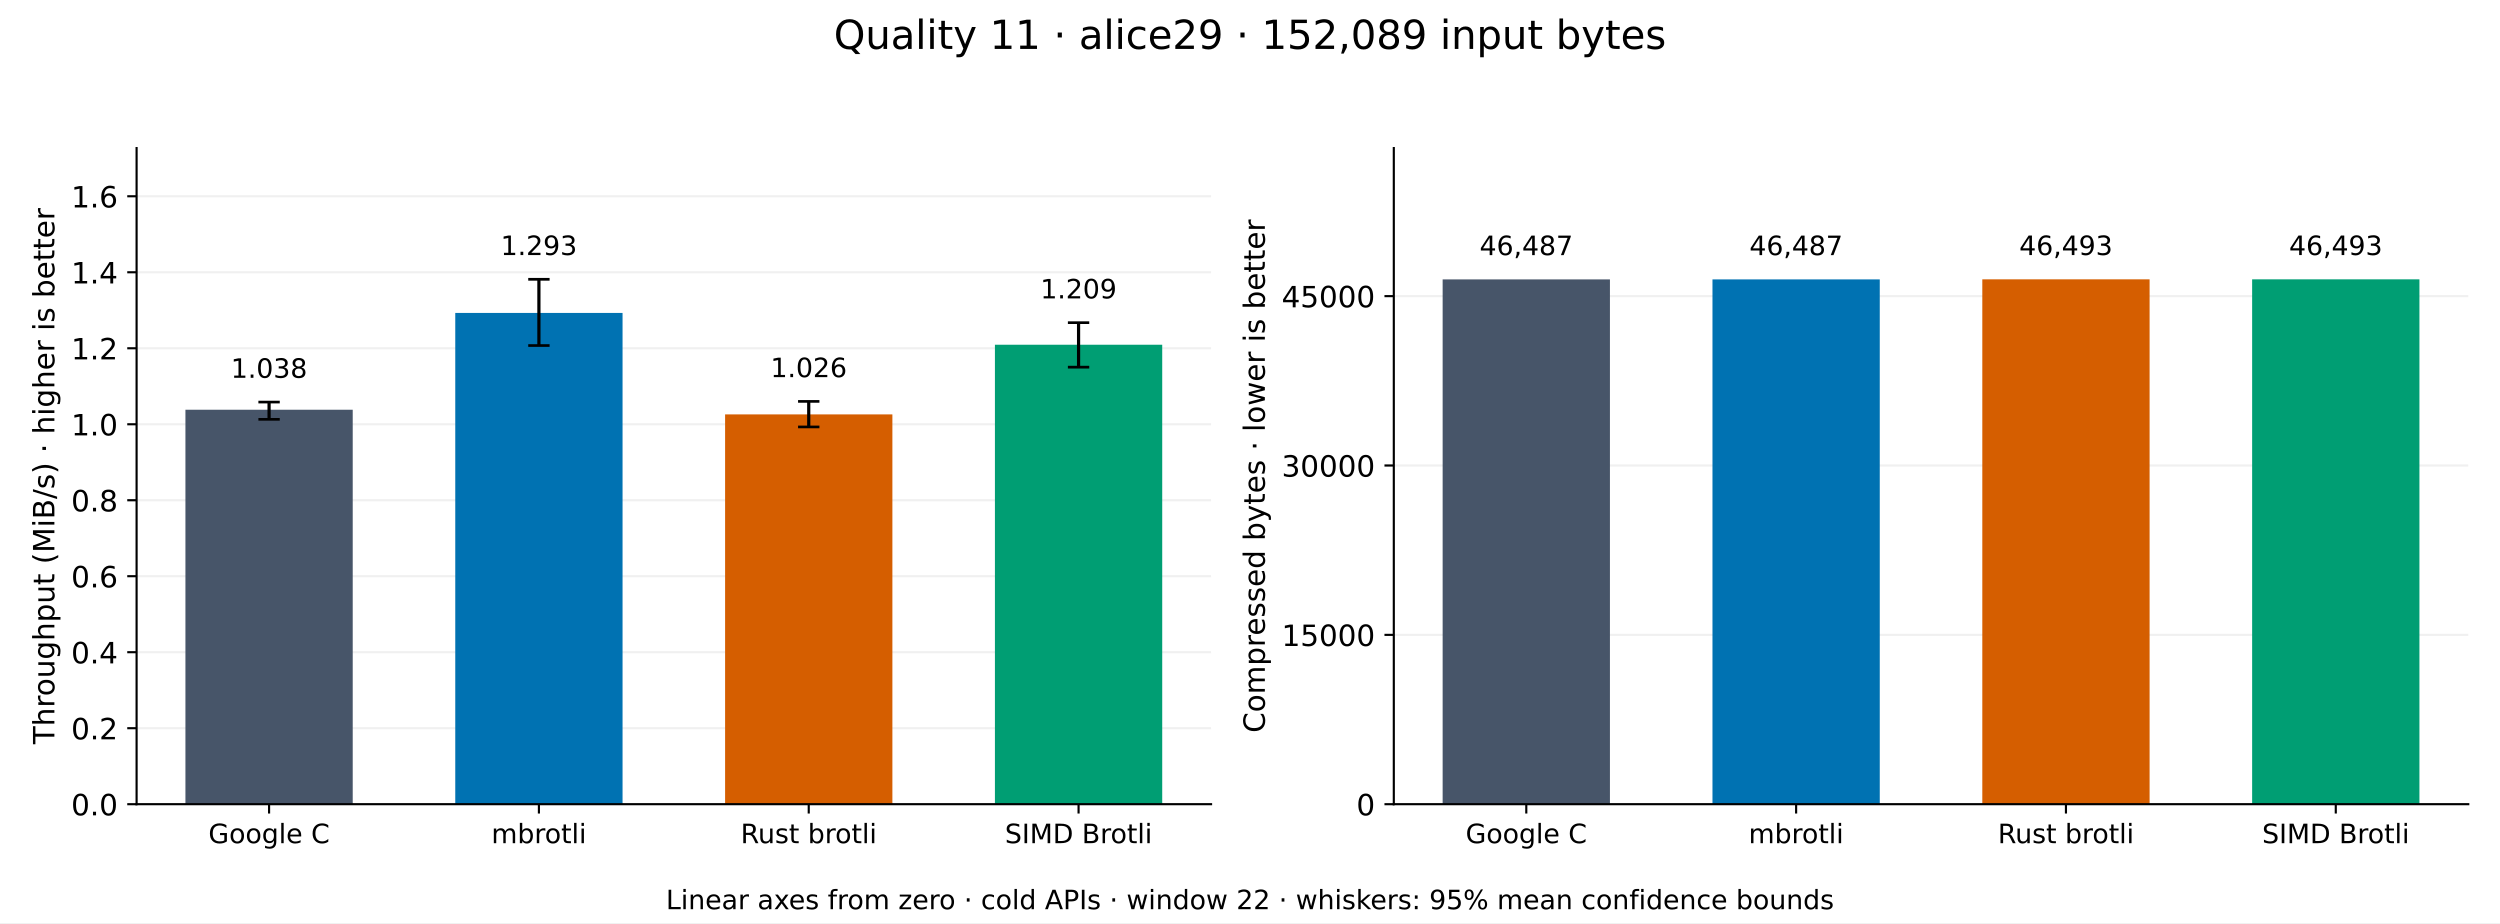
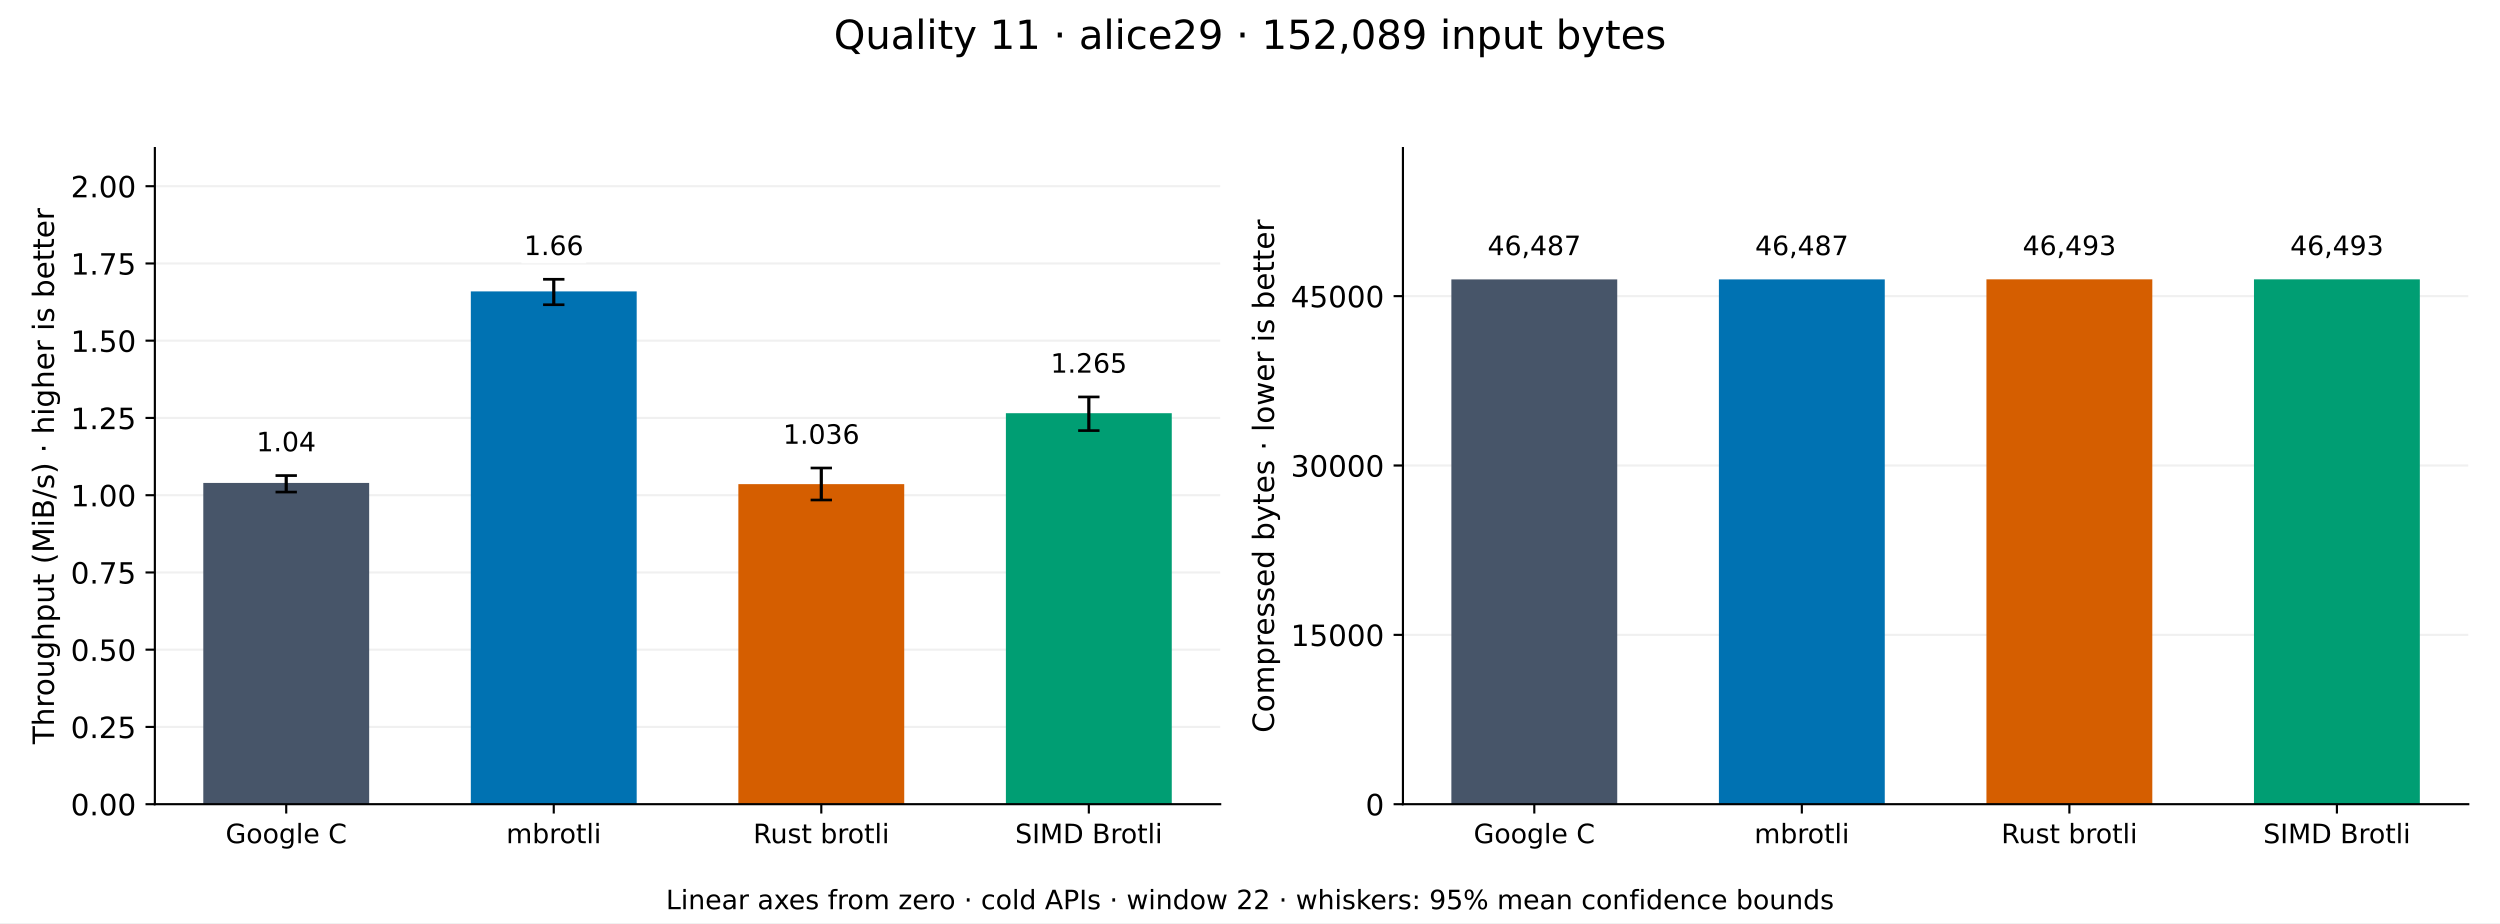
<svg xmlns="http://www.w3.org/2000/svg" xmlns:xlink="http://www.w3.org/1999/xlink" width="936pt" height="345.6pt" viewBox="0 0 936 345.6" version="1.1">
  <defs>
    <style type="text/css">*{stroke-linejoin: round; stroke-linecap: butt}</style>
  </defs>
  <g id="figure_1">
    <g id="patch_1">
      <path d="M 0 345.6 L 936 345.6 L 936 0 L 0 0 z " style="fill: #ffffff" />
    </g>
    <g id="axes_1">
      <g id="patch_2">
-         <path d="M 51.14 301.088 L 453.42 301.088 L 453.42 55.44 L 51.14 55.44 z " style="fill: #ffffff" />
+         <path d="M 57.98 301.088 L 456.84 301.088 L 456.84 55.44 L 57.98 55.44 z " style="fill: #ffffff" />
      </g>
      <g id="matplotlib.axis_1">
        <g id="xtick_1">
          <g id="line2d_1">
            <defs>
              <path id="m3d63aaa0ea" d="M 0 0 L 0 3.5 " style="stroke: #000000; stroke-width: 0.8" />
            </defs>
            <g>
-               <use xlink:href="#m3d63aaa0ea" x="100.743" y="301.088" style="stroke: #000000; stroke-width: 0.8" />
+               <use xlink:href="#m3d63aaa0ea" x="107.161" y="301.088" style="stroke: #000000; stroke-width: 0.8" />
            </g>
          </g>
          <g id="text_1">
-             <text style="font-size: 10px; font-family: 'DejaVu Sans', 'Bitstream Vera Sans', 'Computer Modern Sans Serif', 'Lucida Grande', 'Verdana', 'Geneva', 'Lucid', 'Arial', 'Helvetica', 'Avant Garde', sans-serif; text-anchor: middle" x="100.743" y="315.686" transform="rotate(-0 100.7431 315.6864)">Google C</text>
+             <text style="font-size: 10px; font-family: 'DejaVu Sans', 'Bitstream Vera Sans', 'Computer Modern Sans Serif', 'Lucida Grande', 'Verdana', 'Geneva', 'Lucid', 'Arial', 'Helvetica', 'Avant Garde', sans-serif; text-anchor: middle" x="107.161" y="315.686" transform="rotate(-0 107.1614 315.6864)">Google C</text>
          </g>
        </g>
        <g id="xtick_2">
          <g id="line2d_2">
            <g>
-               <use xlink:href="#m3d63aaa0ea" x="201.768" y="301.088" style="stroke: #000000; stroke-width: 0.8" />
+               <use xlink:href="#m3d63aaa0ea" x="207.327" y="301.088" style="stroke: #000000; stroke-width: 0.8" />
            </g>
          </g>
          <g id="text_2">
-             <text style="font-size: 10px; font-family: 'DejaVu Sans', 'Bitstream Vera Sans', 'Computer Modern Sans Serif', 'Lucida Grande', 'Verdana', 'Geneva', 'Lucid', 'Arial', 'Helvetica', 'Avant Garde', sans-serif; text-anchor: middle" x="201.768" y="315.686" transform="rotate(-0 201.7677 315.6864)">mbrotli</text>
+             <text style="font-size: 10px; font-family: 'DejaVu Sans', 'Bitstream Vera Sans', 'Computer Modern Sans Serif', 'Lucida Grande', 'Verdana', 'Geneva', 'Lucid', 'Arial', 'Helvetica', 'Avant Garde', sans-serif; text-anchor: middle" x="207.327" y="315.686" transform="rotate(-0 207.3271 315.6864)">mbrotli</text>
          </g>
        </g>
        <g id="xtick_3">
          <g id="line2d_3">
            <g>
-               <use xlink:href="#m3d63aaa0ea" x="302.792" y="301.088" style="stroke: #000000; stroke-width: 0.8" />
+               <use xlink:href="#m3d63aaa0ea" x="307.493" y="301.088" style="stroke: #000000; stroke-width: 0.8" />
            </g>
          </g>
          <g id="text_3">
-             <text style="font-size: 10px; font-family: 'DejaVu Sans', 'Bitstream Vera Sans', 'Computer Modern Sans Serif', 'Lucida Grande', 'Verdana', 'Geneva', 'Lucid', 'Arial', 'Helvetica', 'Avant Garde', sans-serif; text-anchor: middle" x="302.792" y="315.686" transform="rotate(-0 302.7923 315.6864)">Rust brotli</text>
+             <text style="font-size: 10px; font-family: 'DejaVu Sans', 'Bitstream Vera Sans', 'Computer Modern Sans Serif', 'Lucida Grande', 'Verdana', 'Geneva', 'Lucid', 'Arial', 'Helvetica', 'Avant Garde', sans-serif; text-anchor: middle" x="307.493" y="315.686" transform="rotate(-0 307.4929 315.6864)">Rust brotli</text>
          </g>
        </g>
        <g id="xtick_4">
          <g id="line2d_4">
            <g>
-               <use xlink:href="#m3d63aaa0ea" x="403.817" y="301.088" style="stroke: #000000; stroke-width: 0.8" />
+               <use xlink:href="#m3d63aaa0ea" x="407.659" y="301.088" style="stroke: #000000; stroke-width: 0.8" />
            </g>
          </g>
          <g id="text_4">
-             <text style="font-size: 10px; font-family: 'DejaVu Sans', 'Bitstream Vera Sans', 'Computer Modern Sans Serif', 'Lucida Grande', 'Verdana', 'Geneva', 'Lucid', 'Arial', 'Helvetica', 'Avant Garde', sans-serif; text-anchor: middle" x="403.817" y="315.686" transform="rotate(-0 403.8169 315.6864)">SIMD Brotli</text>
+             <text style="font-size: 10px; font-family: 'DejaVu Sans', 'Bitstream Vera Sans', 'Computer Modern Sans Serif', 'Lucida Grande', 'Verdana', 'Geneva', 'Lucid', 'Arial', 'Helvetica', 'Avant Garde', sans-serif; text-anchor: middle" x="407.659" y="315.686" transform="rotate(-0 407.6586 315.6864)">SIMD Brotli</text>
          </g>
        </g>
      </g>
      <g id="matplotlib.axis_2">
        <g id="ytick_1">
          <g id="line2d_5">
-             <path d="M 51.14 301.088 L 453.42 301.088 " clip-path="url(#p84ce2953eb)" style="fill: none; stroke: #b0b0b0; stroke-opacity: 0.18; stroke-width: 0.8; stroke-linecap: square" />
+             <path d="M 57.98 301.088 L 456.84 301.088 " clip-path="url(#p3a01ae5ec7)" style="fill: none; stroke: #b0b0b0; stroke-opacity: 0.18; stroke-width: 0.8; stroke-linecap: square" />
          </g>
          <g id="line2d_6">
            <defs>
              <path id="mb6c034703b" d="M 0 0 L -3.5 0 " style="stroke: #000000; stroke-width: 0.8" />
            </defs>
            <g>
-               <use xlink:href="#mb6c034703b" x="51.14" y="301.088" style="stroke: #000000; stroke-width: 0.8" />
+               <use xlink:href="#mb6c034703b" x="57.98" y="301.088" style="stroke: #000000; stroke-width: 0.8" />
            </g>
          </g>
          <g id="text_5">
-             <text style="font-size: 11px; font-family: 'DejaVu Sans', 'Bitstream Vera Sans', 'Computer Modern Sans Serif', 'Lucida Grande', 'Verdana', 'Geneva', 'Lucid', 'Arial', 'Helvetica', 'Avant Garde', sans-serif; text-anchor: end" x="44.14" y="305.267" transform="rotate(-0 44.14 305.2671)">0.0</text>
+             <text style="font-size: 11px; font-family: 'DejaVu Sans', 'Bitstream Vera Sans', 'Computer Modern Sans Serif', 'Lucida Grande', 'Verdana', 'Geneva', 'Lucid', 'Arial', 'Helvetica', 'Avant Garde', sans-serif; text-anchor: end" x="50.98" y="305.267" transform="rotate(-0 50.98 305.2671)">0.00</text>
          </g>
        </g>
        <g id="ytick_2">
          <g id="line2d_7">
-             <path d="M 51.14 272.638 L 453.42 272.638 " clip-path="url(#p84ce2953eb)" style="fill: none; stroke: #b0b0b0; stroke-opacity: 0.18; stroke-width: 0.8; stroke-linecap: square" />
+             <path d="M 57.98 272.166 L 456.84 272.166 " clip-path="url(#p3a01ae5ec7)" style="fill: none; stroke: #b0b0b0; stroke-opacity: 0.18; stroke-width: 0.8; stroke-linecap: square" />
          </g>
          <g id="line2d_8">
            <g>
-               <use xlink:href="#mb6c034703b" x="51.14" y="272.638" style="stroke: #000000; stroke-width: 0.8" />
+               <use xlink:href="#mb6c034703b" x="57.98" y="272.166" style="stroke: #000000; stroke-width: 0.8" />
            </g>
          </g>
          <g id="text_6">
-             <text style="font-size: 11px; font-family: 'DejaVu Sans', 'Bitstream Vera Sans', 'Computer Modern Sans Serif', 'Lucida Grande', 'Verdana', 'Geneva', 'Lucid', 'Arial', 'Helvetica', 'Avant Garde', sans-serif; text-anchor: end" x="44.14" y="276.817" transform="rotate(-0 44.14 276.8172)">0.2</text>
+             <text style="font-size: 11px; font-family: 'DejaVu Sans', 'Bitstream Vera Sans', 'Computer Modern Sans Serif', 'Lucida Grande', 'Verdana', 'Geneva', 'Lucid', 'Arial', 'Helvetica', 'Avant Garde', sans-serif; text-anchor: end" x="50.98" y="276.345" transform="rotate(-0 50.98 276.345)">0.25</text>
          </g>
        </g>
        <g id="ytick_3">
          <g id="line2d_9">
-             <path d="M 51.14 244.188 L 453.42 244.188 " clip-path="url(#p84ce2953eb)" style="fill: none; stroke: #b0b0b0; stroke-opacity: 0.18; stroke-width: 0.8; stroke-linecap: square" />
+             <path d="M 57.98 243.244 L 456.84 243.244 " clip-path="url(#p3a01ae5ec7)" style="fill: none; stroke: #b0b0b0; stroke-opacity: 0.18; stroke-width: 0.8; stroke-linecap: square" />
          </g>
          <g id="line2d_10">
            <g>
-               <use xlink:href="#mb6c034703b" x="51.14" y="244.188" style="stroke: #000000; stroke-width: 0.8" />
+               <use xlink:href="#mb6c034703b" x="57.98" y="243.244" style="stroke: #000000; stroke-width: 0.8" />
            </g>
          </g>
          <g id="text_7">
-             <text style="font-size: 11px; font-family: 'DejaVu Sans', 'Bitstream Vera Sans', 'Computer Modern Sans Serif', 'Lucida Grande', 'Verdana', 'Geneva', 'Lucid', 'Arial', 'Helvetica', 'Avant Garde', sans-serif; text-anchor: end" x="44.14" y="248.367" transform="rotate(-0 44.14 248.3672)">0.4</text>
+             <text style="font-size: 11px; font-family: 'DejaVu Sans', 'Bitstream Vera Sans', 'Computer Modern Sans Serif', 'Lucida Grande', 'Verdana', 'Geneva', 'Lucid', 'Arial', 'Helvetica', 'Avant Garde', sans-serif; text-anchor: end" x="50.98" y="247.423" transform="rotate(-0 50.98 247.4228)">0.50</text>
          </g>
        </g>
        <g id="ytick_4">
          <g id="line2d_11">
-             <path d="M 51.14 215.738 L 453.42 215.738 " clip-path="url(#p84ce2953eb)" style="fill: none; stroke: #b0b0b0; stroke-opacity: 0.18; stroke-width: 0.8; stroke-linecap: square" />
+             <path d="M 57.98 214.321 L 456.84 214.321 " clip-path="url(#p3a01ae5ec7)" style="fill: none; stroke: #b0b0b0; stroke-opacity: 0.18; stroke-width: 0.8; stroke-linecap: square" />
          </g>
          <g id="line2d_12">
            <g>
-               <use xlink:href="#mb6c034703b" x="51.14" y="215.738" style="stroke: #000000; stroke-width: 0.8" />
+               <use xlink:href="#mb6c034703b" x="57.98" y="214.321" style="stroke: #000000; stroke-width: 0.8" />
            </g>
          </g>
          <g id="text_8">
-             <text style="font-size: 11px; font-family: 'DejaVu Sans', 'Bitstream Vera Sans', 'Computer Modern Sans Serif', 'Lucida Grande', 'Verdana', 'Geneva', 'Lucid', 'Arial', 'Helvetica', 'Avant Garde', sans-serif; text-anchor: end" x="44.14" y="219.917" transform="rotate(-0 44.14 219.9172)">0.6</text>
+             <text style="font-size: 11px; font-family: 'DejaVu Sans', 'Bitstream Vera Sans', 'Computer Modern Sans Serif', 'Lucida Grande', 'Verdana', 'Geneva', 'Lucid', 'Arial', 'Helvetica', 'Avant Garde', sans-serif; text-anchor: end" x="50.98" y="218.501" transform="rotate(-0 50.98 218.5006)">0.75</text>
          </g>
        </g>
        <g id="ytick_5">
          <g id="line2d_13">
-             <path d="M 51.14 187.288 L 453.42 187.288 " clip-path="url(#p84ce2953eb)" style="fill: none; stroke: #b0b0b0; stroke-opacity: 0.18; stroke-width: 0.8; stroke-linecap: square" />
+             <path d="M 57.98 185.399 L 456.84 185.399 " clip-path="url(#p3a01ae5ec7)" style="fill: none; stroke: #b0b0b0; stroke-opacity: 0.18; stroke-width: 0.8; stroke-linecap: square" />
          </g>
          <g id="line2d_14">
            <g>
-               <use xlink:href="#mb6c034703b" x="51.14" y="187.288" style="stroke: #000000; stroke-width: 0.8" />
+               <use xlink:href="#mb6c034703b" x="57.98" y="185.399" style="stroke: #000000; stroke-width: 0.8" />
            </g>
          </g>
          <g id="text_9">
-             <text style="font-size: 11px; font-family: 'DejaVu Sans', 'Bitstream Vera Sans', 'Computer Modern Sans Serif', 'Lucida Grande', 'Verdana', 'Geneva', 'Lucid', 'Arial', 'Helvetica', 'Avant Garde', sans-serif; text-anchor: end" x="44.14" y="191.467" transform="rotate(-0 44.14 191.4672)">0.8</text>
+             <text style="font-size: 11px; font-family: 'DejaVu Sans', 'Bitstream Vera Sans', 'Computer Modern Sans Serif', 'Lucida Grande', 'Verdana', 'Geneva', 'Lucid', 'Arial', 'Helvetica', 'Avant Garde', sans-serif; text-anchor: end" x="50.98" y="189.578" transform="rotate(-0 50.98 189.5784)">1.00</text>
          </g>
        </g>
        <g id="ytick_6">
          <g id="line2d_15">
-             <path d="M 51.14 158.838 L 453.42 158.838 " clip-path="url(#p84ce2953eb)" style="fill: none; stroke: #b0b0b0; stroke-opacity: 0.18; stroke-width: 0.8; stroke-linecap: square" />
+             <path d="M 57.98 156.477 L 456.84 156.477 " clip-path="url(#p3a01ae5ec7)" style="fill: none; stroke: #b0b0b0; stroke-opacity: 0.18; stroke-width: 0.8; stroke-linecap: square" />
          </g>
          <g id="line2d_16">
            <g>
-               <use xlink:href="#mb6c034703b" x="51.14" y="158.838" style="stroke: #000000; stroke-width: 0.8" />
+               <use xlink:href="#mb6c034703b" x="57.98" y="156.477" style="stroke: #000000; stroke-width: 0.8" />
            </g>
          </g>
          <g id="text_10">
-             <text style="font-size: 11px; font-family: 'DejaVu Sans', 'Bitstream Vera Sans', 'Computer Modern Sans Serif', 'Lucida Grande', 'Verdana', 'Geneva', 'Lucid', 'Arial', 'Helvetica', 'Avant Garde', sans-serif; text-anchor: end" x="44.14" y="163.017" transform="rotate(-0 44.14 163.0172)">1.0</text>
+             <text style="font-size: 11px; font-family: 'DejaVu Sans', 'Bitstream Vera Sans', 'Computer Modern Sans Serif', 'Lucida Grande', 'Verdana', 'Geneva', 'Lucid', 'Arial', 'Helvetica', 'Avant Garde', sans-serif; text-anchor: end" x="50.98" y="160.656" transform="rotate(-0 50.98 160.6562)">1.25</text>
          </g>
        </g>
        <g id="ytick_7">
          <g id="line2d_17">
-             <path d="M 51.14 130.388 L 453.42 130.388 " clip-path="url(#p84ce2953eb)" style="fill: none; stroke: #b0b0b0; stroke-opacity: 0.18; stroke-width: 0.8; stroke-linecap: square" />
+             <path d="M 57.98 127.555 L 456.84 127.555 " clip-path="url(#p3a01ae5ec7)" style="fill: none; stroke: #b0b0b0; stroke-opacity: 0.18; stroke-width: 0.8; stroke-linecap: square" />
          </g>
          <g id="line2d_18">
            <g>
-               <use xlink:href="#mb6c034703b" x="51.14" y="130.388" style="stroke: #000000; stroke-width: 0.8" />
+               <use xlink:href="#mb6c034703b" x="57.98" y="127.555" style="stroke: #000000; stroke-width: 0.8" />
            </g>
          </g>
          <g id="text_11">
-             <text style="font-size: 11px; font-family: 'DejaVu Sans', 'Bitstream Vera Sans', 'Computer Modern Sans Serif', 'Lucida Grande', 'Verdana', 'Geneva', 'Lucid', 'Arial', 'Helvetica', 'Avant Garde', sans-serif; text-anchor: end" x="44.14" y="134.567" transform="rotate(-0 44.14 134.5673)">1.2</text>
+             <text style="font-size: 11px; font-family: 'DejaVu Sans', 'Bitstream Vera Sans', 'Computer Modern Sans Serif', 'Lucida Grande', 'Verdana', 'Geneva', 'Lucid', 'Arial', 'Helvetica', 'Avant Garde', sans-serif; text-anchor: end" x="50.98" y="131.734" transform="rotate(-0 50.98 131.7341)">1.50</text>
          </g>
        </g>
        <g id="ytick_8">
          <g id="line2d_19">
-             <path d="M 51.14 101.938 L 453.42 101.938 " clip-path="url(#p84ce2953eb)" style="fill: none; stroke: #b0b0b0; stroke-opacity: 0.18; stroke-width: 0.8; stroke-linecap: square" />
+             <path d="M 57.98 98.633 L 456.84 98.633 " clip-path="url(#p3a01ae5ec7)" style="fill: none; stroke: #b0b0b0; stroke-opacity: 0.18; stroke-width: 0.8; stroke-linecap: square" />
          </g>
          <g id="line2d_20">
            <g>
-               <use xlink:href="#mb6c034703b" x="51.14" y="101.938" style="stroke: #000000; stroke-width: 0.8" />
+               <use xlink:href="#mb6c034703b" x="57.98" y="98.633" style="stroke: #000000; stroke-width: 0.8" />
            </g>
          </g>
          <g id="text_12">
-             <text style="font-size: 11px; font-family: 'DejaVu Sans', 'Bitstream Vera Sans', 'Computer Modern Sans Serif', 'Lucida Grande', 'Verdana', 'Geneva', 'Lucid', 'Arial', 'Helvetica', 'Avant Garde', sans-serif; text-anchor: end" x="44.14" y="106.117" transform="rotate(-0 44.14 106.1173)">1.4</text>
+             <text style="font-size: 11px; font-family: 'DejaVu Sans', 'Bitstream Vera Sans', 'Computer Modern Sans Serif', 'Lucida Grande', 'Verdana', 'Geneva', 'Lucid', 'Arial', 'Helvetica', 'Avant Garde', sans-serif; text-anchor: end" x="50.98" y="102.812" transform="rotate(-0 50.98 102.8119)">1.75</text>
          </g>
        </g>
        <g id="ytick_9">
          <g id="line2d_21">
-             <path d="M 51.14 73.488 L 453.42 73.488 " clip-path="url(#p84ce2953eb)" style="fill: none; stroke: #b0b0b0; stroke-opacity: 0.18; stroke-width: 0.8; stroke-linecap: square" />
+             <path d="M 57.98 69.711 L 456.84 69.711 " clip-path="url(#p3a01ae5ec7)" style="fill: none; stroke: #b0b0b0; stroke-opacity: 0.18; stroke-width: 0.8; stroke-linecap: square" />
          </g>
          <g id="line2d_22">
            <g>
-               <use xlink:href="#mb6c034703b" x="51.14" y="73.488" style="stroke: #000000; stroke-width: 0.8" />
+               <use xlink:href="#mb6c034703b" x="57.98" y="69.711" style="stroke: #000000; stroke-width: 0.8" />
            </g>
          </g>
          <g id="text_13">
-             <text style="font-size: 11px; font-family: 'DejaVu Sans', 'Bitstream Vera Sans', 'Computer Modern Sans Serif', 'Lucida Grande', 'Verdana', 'Geneva', 'Lucid', 'Arial', 'Helvetica', 'Avant Garde', sans-serif; text-anchor: end" x="44.14" y="77.667" transform="rotate(-0 44.14 77.6673)">1.6</text>
+             <text style="font-size: 11px; font-family: 'DejaVu Sans', 'Bitstream Vera Sans', 'Computer Modern Sans Serif', 'Lucida Grande', 'Verdana', 'Geneva', 'Lucid', 'Arial', 'Helvetica', 'Avant Garde', sans-serif; text-anchor: end" x="50.98" y="73.89" transform="rotate(-0 50.98 73.88969)">2.00</text>
          </g>
        </g>
        <g id="text_14">
-           <text style="font-size: 11px; font-family: 'DejaVu Sans', 'Bitstream Vera Sans', 'Computer Modern Sans Serif', 'Lucida Grande', 'Verdana', 'Geneva', 'Lucid', 'Arial', 'Helvetica', 'Avant Garde', sans-serif; text-anchor: middle" x="20.359" y="178.264" transform="rotate(-90 20.35891 178.264)">Throughput (MiB/s) · higher is better</text>
+           <text style="font-size: 11px; font-family: 'DejaVu Sans', 'Bitstream Vera Sans', 'Computer Modern Sans Serif', 'Lucida Grande', 'Verdana', 'Geneva', 'Lucid', 'Arial', 'Helvetica', 'Avant Garde', sans-serif; text-anchor: middle" x="20.2" y="178.264" transform="rotate(-90 20.20016 178.264)">Throughput (MiB/s) · higher is better</text>
        </g>
      </g>
      <g id="patch_3">
-         <path d="M 69.425 301.088 L 132.061 301.088 L 132.061 153.415 L 69.425 153.415 z " clip-path="url(#p84ce2953eb)" style="fill: #475569" />
+         <path d="M 76.11 301.088 L 138.213 301.088 L 138.213 180.819 L 76.11 180.819 z " clip-path="url(#p3a01ae5ec7)" style="fill: #475569" />
      </g>
      <g id="patch_4">
-         <path d="M 170.45 301.088 L 233.085 301.088 L 233.085 117.16 L 170.45 117.16 z " clip-path="url(#p84ce2953eb)" style="fill: #0072b2" />
+         <path d="M 176.276 301.088 L 238.379 301.088 L 238.379 109.093 L 176.276 109.093 z " clip-path="url(#p3a01ae5ec7)" style="fill: #0072b2" />
      </g>
      <g id="patch_5">
-         <path d="M 271.475 301.088 L 334.11 301.088 L 334.11 155.142 L 271.475 155.142 z " clip-path="url(#p84ce2953eb)" style="fill: #d55e00" />
+         <path d="M 276.441 301.088 L 338.544 301.088 L 338.544 181.263 L 276.441 181.263 z " clip-path="url(#p3a01ae5ec7)" style="fill: #d55e00" />
      </g>
      <g id="patch_6">
-         <path d="M 372.499 301.088 L 435.135 301.088 L 435.135 129.061 L 372.499 129.061 z " clip-path="url(#p84ce2953eb)" style="fill: #009e73" />
+         <path d="M 376.607 301.088 L 438.71 301.088 L 438.71 154.693 L 376.607 154.693 z " clip-path="url(#p3a01ae5ec7)" style="fill: #009e73" />
      </g>
      <g id="LineCollection_1">
-         <path d="M 100.743 156.99 L 100.743 150.529 " clip-path="url(#p84ce2953eb)" style="fill: none; stroke: #000000; stroke-width: 1.2" />
-         <path d="M 201.768 129.368 L 201.768 104.57 " clip-path="url(#p84ce2953eb)" style="fill: none; stroke: #000000; stroke-width: 1.2" />
-         <path d="M 302.792 159.837 L 302.792 150.287 " clip-path="url(#p84ce2953eb)" style="fill: none; stroke: #000000; stroke-width: 1.2" />
-         <path d="M 403.817 137.468 L 403.817 120.808 " clip-path="url(#p84ce2953eb)" style="fill: none; stroke: #000000; stroke-width: 1.2" />
+         <path d="M 107.161 184.233 L 107.161 178.052 " clip-path="url(#p3a01ae5ec7)" style="fill: none; stroke: #000000; stroke-width: 1.2" />
+         <path d="M 207.327 114.09 L 207.327 104.57 " clip-path="url(#p3a01ae5ec7)" style="fill: none; stroke: #000000; stroke-width: 1.2" />
+         <path d="M 307.493 187.206 L 307.493 175.228 " clip-path="url(#p3a01ae5ec7)" style="fill: none; stroke: #000000; stroke-width: 1.2" />
+         <path d="M 407.659 161.205 L 407.659 148.618 " clip-path="url(#p3a01ae5ec7)" style="fill: none; stroke: #000000; stroke-width: 1.2" />
      </g>
      <g id="line2d_23">
        <defs>
          <path id="ma4d3aa00d3" d="M 4 0 L -4 -0 " style="stroke: #000000" />
        </defs>
-         <g clip-path="url(#p84ce2953eb)">
-           <use xlink:href="#ma4d3aa00d3" x="100.743" y="156.99" style="fill: #1f77b4; stroke: #000000" />
-           <use xlink:href="#ma4d3aa00d3" x="201.768" y="129.368" style="fill: #1f77b4; stroke: #000000" />
-           <use xlink:href="#ma4d3aa00d3" x="302.792" y="159.837" style="fill: #1f77b4; stroke: #000000" />
-           <use xlink:href="#ma4d3aa00d3" x="403.817" y="137.468" style="fill: #1f77b4; stroke: #000000" />
+         <g clip-path="url(#p3a01ae5ec7)">
+           <use xlink:href="#ma4d3aa00d3" x="107.161" y="184.233" style="fill: #1f77b4; stroke: #000000" />
+           <use xlink:href="#ma4d3aa00d3" x="207.327" y="114.09" style="fill: #1f77b4; stroke: #000000" />
+           <use xlink:href="#ma4d3aa00d3" x="307.493" y="187.206" style="fill: #1f77b4; stroke: #000000" />
+           <use xlink:href="#ma4d3aa00d3" x="407.659" y="161.205" style="fill: #1f77b4; stroke: #000000" />
        </g>
      </g>
      <g id="line2d_24">
-         <g clip-path="url(#p84ce2953eb)">
-           <use xlink:href="#ma4d3aa00d3" x="100.743" y="150.529" style="fill: #1f77b4; stroke: #000000" />
-           <use xlink:href="#ma4d3aa00d3" x="201.768" y="104.57" style="fill: #1f77b4; stroke: #000000" />
-           <use xlink:href="#ma4d3aa00d3" x="302.792" y="150.287" style="fill: #1f77b4; stroke: #000000" />
-           <use xlink:href="#ma4d3aa00d3" x="403.817" y="120.808" style="fill: #1f77b4; stroke: #000000" />
+         <g clip-path="url(#p3a01ae5ec7)">
+           <use xlink:href="#ma4d3aa00d3" x="107.161" y="178.052" style="fill: #1f77b4; stroke: #000000" />
+           <use xlink:href="#ma4d3aa00d3" x="207.327" y="104.57" style="fill: #1f77b4; stroke: #000000" />
+           <use xlink:href="#ma4d3aa00d3" x="307.493" y="175.228" style="fill: #1f77b4; stroke: #000000" />
+           <use xlink:href="#ma4d3aa00d3" x="407.659" y="148.618" style="fill: #1f77b4; stroke: #000000" />
        </g>
      </g>
      <g id="patch_7">
-         <path d="M 51.14 301.088 L 51.14 55.44 " style="fill: none; stroke: #000000; stroke-width: 0.8; stroke-linejoin: miter; stroke-linecap: square" />
+         <path d="M 57.98 301.088 L 57.98 55.44 " style="fill: none; stroke: #000000; stroke-width: 0.8; stroke-linejoin: miter; stroke-linecap: square" />
      </g>
      <g id="patch_8">
-         <path d="M 51.14 301.088 L 453.42 301.088 " style="fill: none; stroke: #000000; stroke-width: 0.8; stroke-linejoin: miter; stroke-linecap: square" />
+         <path d="M 57.98 301.088 L 456.84 301.088 " style="fill: none; stroke: #000000; stroke-width: 0.8; stroke-linejoin: miter; stroke-linecap: square" />
      </g>
      <g id="text_15">
        <g id="patch_9">
-           <path d="M 85.429 144.529 L 116.057 144.529 L 116.057 132.851 L 85.429 132.851 z " style="fill: #ffffff; opacity: 0.9" />
-         </g>
-         <text style="font-size: 10px; font-family: 'DejaVu Sans', 'Bitstream Vera Sans', 'Computer Modern Sans Serif', 'Lucida Grande', 'Verdana', 'Geneva', 'Lucid', 'Arial', 'Helvetica', 'Avant Garde', sans-serif; text-anchor: middle" x="100.743" y="141.45" transform="rotate(-0 100.7431 141.4498)">1.038</text>
+           <path d="M 95.029 172.052 L 119.294 172.052 L 119.294 160.374 L 95.029 160.374 z " style="fill: #ffffff; opacity: 0.9" />
+         </g>
+         <text style="font-size: 10px; font-family: 'DejaVu Sans', 'Bitstream Vera Sans', 'Computer Modern Sans Serif', 'Lucida Grande', 'Verdana', 'Geneva', 'Lucid', 'Arial', 'Helvetica', 'Avant Garde', sans-serif; text-anchor: middle" x="107.161" y="168.973" transform="rotate(-0 107.1614 168.9727)">1.04</text>
      </g>
      <g id="text_16">
        <g id="patch_10">
-           <path d="M 186.454 98.57 L 217.082 98.57 L 217.082 86.891 L 186.454 86.891 z " style="fill: #ffffff; opacity: 0.9" />
-         </g>
-         <text style="font-size: 10px; font-family: 'DejaVu Sans', 'Bitstream Vera Sans', 'Computer Modern Sans Serif', 'Lucida Grande', 'Verdana', 'Geneva', 'Lucid', 'Arial', 'Helvetica', 'Avant Garde', sans-serif; text-anchor: middle" x="201.768" y="95.49" transform="rotate(-0 201.7677 95.48991)">1.293</text>
+           <path d="M 195.194 98.57 L 219.46 98.57 L 219.46 86.891 L 195.194 86.891 z " style="fill: #ffffff; opacity: 0.9" />
+         </g>
+         <text style="font-size: 10px; font-family: 'DejaVu Sans', 'Bitstream Vera Sans', 'Computer Modern Sans Serif', 'Lucida Grande', 'Verdana', 'Geneva', 'Lucid', 'Arial', 'Helvetica', 'Avant Garde', sans-serif; text-anchor: middle" x="207.327" y="95.49" transform="rotate(-0 207.3271 95.48991)">1.66</text>
      </g>
      <g id="text_17">
        <g id="patch_11">
-           <path d="M 287.478 144.287 L 318.106 144.287 L 318.106 132.609 L 287.478 132.609 z " style="fill: #ffffff; opacity: 0.9" />
-         </g>
-         <text style="font-size: 10px; font-family: 'DejaVu Sans', 'Bitstream Vera Sans', 'Computer Modern Sans Serif', 'Lucida Grande', 'Verdana', 'Geneva', 'Lucid', 'Arial', 'Helvetica', 'Avant Garde', sans-serif; text-anchor: middle" x="302.792" y="141.208" transform="rotate(-0 302.7923 141.2077)">1.026</text>
+           <path d="M 292.179 169.228 L 322.807 169.228 L 322.807 157.55 L 292.179 157.55 z " style="fill: #ffffff; opacity: 0.9" />
+         </g>
+         <text style="font-size: 10px; font-family: 'DejaVu Sans', 'Bitstream Vera Sans', 'Computer Modern Sans Serif', 'Lucida Grande', 'Verdana', 'Geneva', 'Lucid', 'Arial', 'Helvetica', 'Avant Garde', sans-serif; text-anchor: middle" x="307.493" y="166.148" transform="rotate(-0 307.4929 166.148)">1.036</text>
      </g>
      <g id="text_18">
        <g id="patch_12">
-           <path d="M 388.503 114.808 L 419.131 114.808 L 419.131 103.13 L 388.503 103.13 z " style="fill: #ffffff; opacity: 0.9" />
-         </g>
-         <text style="font-size: 10px; font-family: 'DejaVu Sans', 'Bitstream Vera Sans', 'Computer Modern Sans Serif', 'Lucida Grande', 'Verdana', 'Geneva', 'Lucid', 'Arial', 'Helvetica', 'Avant Garde', sans-serif; text-anchor: middle" x="403.817" y="111.729" transform="rotate(-0 403.8169 111.7286)">1.209</text>
+           <path d="M 392.345 142.618 L 422.973 142.618 L 422.973 130.94 L 392.345 130.94 z " style="fill: #ffffff; opacity: 0.9" />
+         </g>
+         <text style="font-size: 10px; font-family: 'DejaVu Sans', 'Bitstream Vera Sans', 'Computer Modern Sans Serif', 'Lucida Grande', 'Verdana', 'Geneva', 'Lucid', 'Arial', 'Helvetica', 'Avant Garde', sans-serif; text-anchor: middle" x="407.659" y="139.539" transform="rotate(-0 407.6586 139.5388)">1.265</text>
      </g>
    </g>
    <g id="axes_2">
      <g id="patch_13">
-         <path d="M 521.84 301.088 L 924.12 301.088 L 924.12 55.44 L 521.84 55.44 z " style="fill: #ffffff" />
+         <path d="M 525.26 301.088 L 924.12 301.088 L 924.12 55.44 L 525.26 55.44 z " style="fill: #ffffff" />
      </g>
      <g id="matplotlib.axis_3">
        <g id="xtick_5">
          <g id="line2d_25">
            <g>
-               <use xlink:href="#m3d63aaa0ea" x="571.443" y="301.088" style="stroke: #000000; stroke-width: 0.8" />
+               <use xlink:href="#m3d63aaa0ea" x="574.441" y="301.088" style="stroke: #000000; stroke-width: 0.8" />
            </g>
          </g>
          <g id="text_19">
-             <text style="font-size: 10px; font-family: 'DejaVu Sans', 'Bitstream Vera Sans', 'Computer Modern Sans Serif', 'Lucida Grande', 'Verdana', 'Geneva', 'Lucid', 'Arial', 'Helvetica', 'Avant Garde', sans-serif; text-anchor: middle" x="571.443" y="315.686" transform="rotate(-0 571.4431 315.6864)">Google C</text>
+             <text style="font-size: 10px; font-family: 'DejaVu Sans', 'Bitstream Vera Sans', 'Computer Modern Sans Serif', 'Lucida Grande', 'Verdana', 'Geneva', 'Lucid', 'Arial', 'Helvetica', 'Avant Garde', sans-serif; text-anchor: middle" x="574.441" y="315.686" transform="rotate(-0 574.4414 315.6864)">Google C</text>
          </g>
        </g>
        <g id="xtick_6">
          <g id="line2d_26">
            <g>
-               <use xlink:href="#m3d63aaa0ea" x="672.468" y="301.088" style="stroke: #000000; stroke-width: 0.8" />
+               <use xlink:href="#m3d63aaa0ea" x="674.607" y="301.088" style="stroke: #000000; stroke-width: 0.8" />
            </g>
          </g>
          <g id="text_20">
-             <text style="font-size: 10px; font-family: 'DejaVu Sans', 'Bitstream Vera Sans', 'Computer Modern Sans Serif', 'Lucida Grande', 'Verdana', 'Geneva', 'Lucid', 'Arial', 'Helvetica', 'Avant Garde', sans-serif; text-anchor: middle" x="672.468" y="315.686" transform="rotate(-0 672.4677 315.6864)">mbrotli</text>
+             <text style="font-size: 10px; font-family: 'DejaVu Sans', 'Bitstream Vera Sans', 'Computer Modern Sans Serif', 'Lucida Grande', 'Verdana', 'Geneva', 'Lucid', 'Arial', 'Helvetica', 'Avant Garde', sans-serif; text-anchor: middle" x="674.607" y="315.686" transform="rotate(-0 674.6071 315.6864)">mbrotli</text>
          </g>
        </g>
        <g id="xtick_7">
          <g id="line2d_27">
            <g>
-               <use xlink:href="#m3d63aaa0ea" x="773.492" y="301.088" style="stroke: #000000; stroke-width: 0.8" />
+               <use xlink:href="#m3d63aaa0ea" x="774.773" y="301.088" style="stroke: #000000; stroke-width: 0.8" />
            </g>
          </g>
          <g id="text_21">
-             <text style="font-size: 10px; font-family: 'DejaVu Sans', 'Bitstream Vera Sans', 'Computer Modern Sans Serif', 'Lucida Grande', 'Verdana', 'Geneva', 'Lucid', 'Arial', 'Helvetica', 'Avant Garde', sans-serif; text-anchor: middle" x="773.492" y="315.686" transform="rotate(-0 773.4923 315.6864)">Rust brotli</text>
+             <text style="font-size: 10px; font-family: 'DejaVu Sans', 'Bitstream Vera Sans', 'Computer Modern Sans Serif', 'Lucida Grande', 'Verdana', 'Geneva', 'Lucid', 'Arial', 'Helvetica', 'Avant Garde', sans-serif; text-anchor: middle" x="774.773" y="315.686" transform="rotate(-0 774.7729 315.6864)">Rust brotli</text>
          </g>
        </g>
        <g id="xtick_8">
          <g id="line2d_28">
            <g>
-               <use xlink:href="#m3d63aaa0ea" x="874.517" y="301.088" style="stroke: #000000; stroke-width: 0.8" />
+               <use xlink:href="#m3d63aaa0ea" x="874.939" y="301.088" style="stroke: #000000; stroke-width: 0.8" />
            </g>
          </g>
          <g id="text_22">
-             <text style="font-size: 10px; font-family: 'DejaVu Sans', 'Bitstream Vera Sans', 'Computer Modern Sans Serif', 'Lucida Grande', 'Verdana', 'Geneva', 'Lucid', 'Arial', 'Helvetica', 'Avant Garde', sans-serif; text-anchor: middle" x="874.517" y="315.686" transform="rotate(-0 874.5169 315.6864)">SIMD Brotli</text>
+             <text style="font-size: 10px; font-family: 'DejaVu Sans', 'Bitstream Vera Sans', 'Computer Modern Sans Serif', 'Lucida Grande', 'Verdana', 'Geneva', 'Lucid', 'Arial', 'Helvetica', 'Avant Garde', sans-serif; text-anchor: middle" x="874.939" y="315.686" transform="rotate(-0 874.9386 315.6864)">SIMD Brotli</text>
          </g>
        </g>
      </g>
      <g id="matplotlib.axis_4">
        <g id="ytick_10">
          <g id="line2d_29">
-             <path d="M 521.84 301.088 L 924.12 301.088 " clip-path="url(#p96741e8146)" style="fill: none; stroke: #b0b0b0; stroke-opacity: 0.18; stroke-width: 0.8; stroke-linecap: square" />
+             <path d="M 525.26 301.088 L 924.12 301.088 " clip-path="url(#p4e565bda3d)" style="fill: none; stroke: #b0b0b0; stroke-opacity: 0.18; stroke-width: 0.8; stroke-linecap: square" />
          </g>
          <g id="line2d_30">
            <g>
-               <use xlink:href="#mb6c034703b" x="521.84" y="301.088" style="stroke: #000000; stroke-width: 0.8" />
+               <use xlink:href="#mb6c034703b" x="525.26" y="301.088" style="stroke: #000000; stroke-width: 0.8" />
            </g>
          </g>
          <g id="text_23">
-             <text style="font-size: 11px; font-family: 'DejaVu Sans', 'Bitstream Vera Sans', 'Computer Modern Sans Serif', 'Lucida Grande', 'Verdana', 'Geneva', 'Lucid', 'Arial', 'Helvetica', 'Avant Garde', sans-serif; text-anchor: end" x="514.84" y="305.267" transform="rotate(-0 514.84 305.2671)">0</text>
+             <text style="font-size: 11px; font-family: 'DejaVu Sans', 'Bitstream Vera Sans', 'Computer Modern Sans Serif', 'Lucida Grande', 'Verdana', 'Geneva', 'Lucid', 'Arial', 'Helvetica', 'Avant Garde', sans-serif; text-anchor: end" x="518.26" y="305.267" transform="rotate(-0 518.26 305.2671)">0</text>
          </g>
        </g>
        <g id="ytick_11">
          <g id="line2d_31">
-             <path d="M 521.84 237.685 L 924.12 237.685 " clip-path="url(#p96741e8146)" style="fill: none; stroke: #b0b0b0; stroke-opacity: 0.18; stroke-width: 0.8; stroke-linecap: square" />
+             <path d="M 525.26 237.685 L 924.12 237.685 " clip-path="url(#p4e565bda3d)" style="fill: none; stroke: #b0b0b0; stroke-opacity: 0.18; stroke-width: 0.8; stroke-linecap: square" />
          </g>
          <g id="line2d_32">
            <g>
-               <use xlink:href="#mb6c034703b" x="521.84" y="237.685" style="stroke: #000000; stroke-width: 0.8" />
+               <use xlink:href="#mb6c034703b" x="525.26" y="237.685" style="stroke: #000000; stroke-width: 0.8" />
            </g>
          </g>
          <g id="text_24">
-             <text style="font-size: 11px; font-family: 'DejaVu Sans', 'Bitstream Vera Sans', 'Computer Modern Sans Serif', 'Lucida Grande', 'Verdana', 'Geneva', 'Lucid', 'Arial', 'Helvetica', 'Avant Garde', sans-serif; text-anchor: end" x="514.84" y="241.865" transform="rotate(-0 514.84 241.8646)">15000</text>
+             <text style="font-size: 11px; font-family: 'DejaVu Sans', 'Bitstream Vera Sans', 'Computer Modern Sans Serif', 'Lucida Grande', 'Verdana', 'Geneva', 'Lucid', 'Arial', 'Helvetica', 'Avant Garde', sans-serif; text-anchor: end" x="518.26" y="241.865" transform="rotate(-0 518.26 241.8646)">15000</text>
          </g>
        </g>
        <g id="ytick_12">
          <g id="line2d_33">
-             <path d="M 521.84 174.283 L 924.12 174.283 " clip-path="url(#p96741e8146)" style="fill: none; stroke: #b0b0b0; stroke-opacity: 0.18; stroke-width: 0.8; stroke-linecap: square" />
+             <path d="M 525.26 174.283 L 924.12 174.283 " clip-path="url(#p4e565bda3d)" style="fill: none; stroke: #b0b0b0; stroke-opacity: 0.18; stroke-width: 0.8; stroke-linecap: square" />
          </g>
          <g id="line2d_34">
            <g>
-               <use xlink:href="#mb6c034703b" x="521.84" y="174.283" style="stroke: #000000; stroke-width: 0.8" />
+               <use xlink:href="#mb6c034703b" x="525.26" y="174.283" style="stroke: #000000; stroke-width: 0.8" />
            </g>
          </g>
          <g id="text_25">
-             <text style="font-size: 11px; font-family: 'DejaVu Sans', 'Bitstream Vera Sans', 'Computer Modern Sans Serif', 'Lucida Grande', 'Verdana', 'Geneva', 'Lucid', 'Arial', 'Helvetica', 'Avant Garde', sans-serif; text-anchor: end" x="514.84" y="178.462" transform="rotate(-0 514.84 178.462)">30000</text>
+             <text style="font-size: 11px; font-family: 'DejaVu Sans', 'Bitstream Vera Sans', 'Computer Modern Sans Serif', 'Lucida Grande', 'Verdana', 'Geneva', 'Lucid', 'Arial', 'Helvetica', 'Avant Garde', sans-serif; text-anchor: end" x="518.26" y="178.462" transform="rotate(-0 518.26 178.462)">30000</text>
          </g>
        </g>
        <g id="ytick_13">
          <g id="line2d_35">
-             <path d="M 521.84 110.88 L 924.12 110.88 " clip-path="url(#p96741e8146)" style="fill: none; stroke: #b0b0b0; stroke-opacity: 0.18; stroke-width: 0.8; stroke-linecap: square" />
+             <path d="M 525.26 110.88 L 924.12 110.88 " clip-path="url(#p4e565bda3d)" style="fill: none; stroke: #b0b0b0; stroke-opacity: 0.18; stroke-width: 0.8; stroke-linecap: square" />
          </g>
          <g id="line2d_36">
            <g>
-               <use xlink:href="#mb6c034703b" x="521.84" y="110.88" style="stroke: #000000; stroke-width: 0.8" />
+               <use xlink:href="#mb6c034703b" x="525.26" y="110.88" style="stroke: #000000; stroke-width: 0.8" />
            </g>
          </g>
          <g id="text_26">
-             <text style="font-size: 11px; font-family: 'DejaVu Sans', 'Bitstream Vera Sans', 'Computer Modern Sans Serif', 'Lucida Grande', 'Verdana', 'Geneva', 'Lucid', 'Arial', 'Helvetica', 'Avant Garde', sans-serif; text-anchor: end" x="514.84" y="115.059" transform="rotate(-0 514.84 115.0594)">45000</text>
+             <text style="font-size: 11px; font-family: 'DejaVu Sans', 'Bitstream Vera Sans', 'Computer Modern Sans Serif', 'Lucida Grande', 'Verdana', 'Geneva', 'Lucid', 'Arial', 'Helvetica', 'Avant Garde', sans-serif; text-anchor: end" x="518.26" y="115.059" transform="rotate(-0 518.26 115.0594)">45000</text>
          </g>
        </g>
        <g id="text_27">
-           <text style="font-size: 11px; font-family: 'DejaVu Sans', 'Bitstream Vera Sans', 'Computer Modern Sans Serif', 'Lucida Grande', 'Verdana', 'Geneva', 'Lucid', 'Arial', 'Helvetica', 'Avant Garde', sans-serif; text-anchor: middle" x="473.559" y="178.264" transform="rotate(-90 473.5586 178.264)">Compressed bytes · lower is better</text>
+           <text style="font-size: 11px; font-family: 'DejaVu Sans', 'Bitstream Vera Sans', 'Computer Modern Sans Serif', 'Lucida Grande', 'Verdana', 'Geneva', 'Lucid', 'Arial', 'Helvetica', 'Avant Garde', sans-serif; text-anchor: middle" x="476.979" y="178.264" transform="rotate(-90 476.9786 178.264)">Compressed bytes · lower is better</text>
        </g>
      </g>
      <g id="patch_14">
-         <path d="M 540.125 301.088 L 602.761 301.088 L 602.761 104.595 L 540.125 104.595 z " clip-path="url(#p96741e8146)" style="fill: #475569" />
+         <path d="M 543.39 301.088 L 605.493 301.088 L 605.493 104.595 L 543.39 104.595 z " clip-path="url(#p4e565bda3d)" style="fill: #475569" />
      </g>
      <g id="patch_15">
-         <path d="M 641.15 301.088 L 703.785 301.088 L 703.785 104.595 L 641.15 104.595 z " clip-path="url(#p96741e8146)" style="fill: #0072b2" />
+         <path d="M 643.556 301.088 L 705.659 301.088 L 705.659 104.595 L 643.556 104.595 z " clip-path="url(#p4e565bda3d)" style="fill: #0072b2" />
      </g>
      <g id="patch_16">
-         <path d="M 742.175 301.088 L 804.81 301.088 L 804.81 104.57 L 742.175 104.57 z " clip-path="url(#p96741e8146)" style="fill: #d55e00" />
+         <path d="M 743.721 301.088 L 805.824 301.088 L 805.824 104.57 L 743.721 104.57 z " clip-path="url(#p4e565bda3d)" style="fill: #d55e00" />
      </g>
      <g id="patch_17">
-         <path d="M 843.199 301.088 L 905.835 301.088 L 905.835 104.57 L 843.199 104.57 z " clip-path="url(#p96741e8146)" style="fill: #009e73" />
+         <path d="M 843.887 301.088 L 905.99 301.088 L 905.99 104.57 L 843.887 104.57 z " clip-path="url(#p4e565bda3d)" style="fill: #009e73" />
      </g>
      <g id="patch_18">
-         <path d="M 521.84 301.088 L 521.84 55.44 " style="fill: none; stroke: #000000; stroke-width: 0.8; stroke-linejoin: miter; stroke-linecap: square" />
+         <path d="M 525.26 301.088 L 525.26 55.44 " style="fill: none; stroke: #000000; stroke-width: 0.8; stroke-linejoin: miter; stroke-linecap: square" />
      </g>
      <g id="patch_19">
-         <path d="M 521.84 301.088 L 924.12 301.088 " style="fill: none; stroke: #000000; stroke-width: 0.8; stroke-linejoin: miter; stroke-linecap: square" />
+         <path d="M 525.26 301.088 L 924.12 301.088 " style="fill: none; stroke: #000000; stroke-width: 0.8; stroke-linejoin: miter; stroke-linecap: square" />
      </g>
      <g id="text_28">
        <g id="patch_20">
-           <path d="M 552.948 98.595 L 589.938 98.595 L 589.938 86.917 L 552.948 86.917 z " style="fill: #ffffff; opacity: 0.9" />
-         </g>
-         <text style="font-size: 10px; font-family: 'DejaVu Sans', 'Bitstream Vera Sans', 'Computer Modern Sans Serif', 'Lucida Grande', 'Verdana', 'Geneva', 'Lucid', 'Arial', 'Helvetica', 'Avant Garde', sans-serif; text-anchor: middle" x="571.443" y="95.515" transform="rotate(-0 571.4431 95.51527)">46,487</text>
+           <path d="M 555.946 98.595 L 592.937 98.595 L 592.937 86.917 L 555.946 86.917 z " style="fill: #ffffff; opacity: 0.9" />
+         </g>
+         <text style="font-size: 10px; font-family: 'DejaVu Sans', 'Bitstream Vera Sans', 'Computer Modern Sans Serif', 'Lucida Grande', 'Verdana', 'Geneva', 'Lucid', 'Arial', 'Helvetica', 'Avant Garde', sans-serif; text-anchor: middle" x="574.441" y="95.515" transform="rotate(-0 574.4414 95.51527)">46,487</text>
      </g>
      <g id="text_29">
        <g id="patch_21">
-           <path d="M 653.972 98.595 L 690.963 98.595 L 690.963 86.917 L 653.972 86.917 z " style="fill: #ffffff; opacity: 0.9" />
-         </g>
-         <text style="font-size: 10px; font-family: 'DejaVu Sans', 'Bitstream Vera Sans', 'Computer Modern Sans Serif', 'Lucida Grande', 'Verdana', 'Geneva', 'Lucid', 'Arial', 'Helvetica', 'Avant Garde', sans-serif; text-anchor: middle" x="672.468" y="95.515" transform="rotate(-0 672.4677 95.51527)">46,487</text>
+           <path d="M 656.112 98.595 L 693.102 98.595 L 693.102 86.917 L 656.112 86.917 z " style="fill: #ffffff; opacity: 0.9" />
+         </g>
+         <text style="font-size: 10px; font-family: 'DejaVu Sans', 'Bitstream Vera Sans', 'Computer Modern Sans Serif', 'Lucida Grande', 'Verdana', 'Geneva', 'Lucid', 'Arial', 'Helvetica', 'Avant Garde', sans-serif; text-anchor: middle" x="674.607" y="95.515" transform="rotate(-0 674.6071 95.51527)">46,487</text>
      </g>
      <g id="text_30">
        <g id="patch_22">
-           <path d="M 754.997 98.57 L 791.988 98.57 L 791.988 86.891 L 754.997 86.891 z " style="fill: #ffffff; opacity: 0.9" />
-         </g>
-         <text style="font-size: 10px; font-family: 'DejaVu Sans', 'Bitstream Vera Sans', 'Computer Modern Sans Serif', 'Lucida Grande', 'Verdana', 'Geneva', 'Lucid', 'Arial', 'Helvetica', 'Avant Garde', sans-serif; text-anchor: middle" x="773.492" y="95.49" transform="rotate(-0 773.4923 95.48991)">46,493</text>
+           <path d="M 756.278 98.57 L 793.268 98.57 L 793.268 86.891 L 756.278 86.891 z " style="fill: #ffffff; opacity: 0.9" />
+         </g>
+         <text style="font-size: 10px; font-family: 'DejaVu Sans', 'Bitstream Vera Sans', 'Computer Modern Sans Serif', 'Lucida Grande', 'Verdana', 'Geneva', 'Lucid', 'Arial', 'Helvetica', 'Avant Garde', sans-serif; text-anchor: middle" x="774.773" y="95.49" transform="rotate(-0 774.7729 95.48991)">46,493</text>
      </g>
      <g id="text_31">
        <g id="patch_23">
-           <path d="M 856.022 98.57 L 893.012 98.57 L 893.012 86.891 L 856.022 86.891 z " style="fill: #ffffff; opacity: 0.9" />
-         </g>
-         <text style="font-size: 10px; font-family: 'DejaVu Sans', 'Bitstream Vera Sans', 'Computer Modern Sans Serif', 'Lucida Grande', 'Verdana', 'Geneva', 'Lucid', 'Arial', 'Helvetica', 'Avant Garde', sans-serif; text-anchor: middle" x="874.517" y="95.49" transform="rotate(-0 874.5169 95.48991)">46,493</text>
+           <path d="M 856.443 98.57 L 893.434 98.57 L 893.434 86.891 L 856.443 86.891 z " style="fill: #ffffff; opacity: 0.9" />
+         </g>
+         <text style="font-size: 10px; font-family: 'DejaVu Sans', 'Bitstream Vera Sans', 'Computer Modern Sans Serif', 'Lucida Grande', 'Verdana', 'Geneva', 'Lucid', 'Arial', 'Helvetica', 'Avant Garde', sans-serif; text-anchor: middle" x="874.939" y="95.49" transform="rotate(-0 874.9386 95.48991)">46,493</text>
      </g>
    </g>
    <g id="text_32">
      <text style="font-size: 15px; font-family: 'DejaVu Sans', 'Bitstream Vera Sans', 'Computer Modern Sans Serif', 'Lucida Grande', 'Verdana', 'Geneva', 'Lucid', 'Arial', 'Helvetica', 'Avant Garde', sans-serif; text-anchor: middle" x="468" y="18.31" transform="rotate(-0 468 18.30966)">Quality 11 · alice29 · 152,089 input bytes</text>
    </g>
    <g id="text_33">
      <text style="font-size: 10px; font-family: 'DejaVu Sans', 'Bitstream Vera Sans', 'Computer Modern Sans Serif', 'Lucida Grande', 'Verdana', 'Geneva', 'Lucid', 'Arial', 'Helvetica', 'Avant Garde', sans-serif; text-anchor: middle" x="468" y="340.416" transform="rotate(-0 468 340.416)">Linear axes from zero · cold APIs · window 22 · whiskers: 95% mean confidence bounds</text>
    </g>
  </g>
  <defs>
-     <clipPath id="p84ce2953eb">
-       <rect x="51.14" y="55.44" width="402.28" height="245.648" />
+     <clipPath id="p3a01ae5ec7">
+       <rect x="57.98" y="55.44" width="398.86" height="245.648" />
    </clipPath>
-     <clipPath id="p96741e8146">
-       <rect x="521.84" y="55.44" width="402.28" height="245.648" />
+     <clipPath id="p4e565bda3d">
+       <rect x="525.26" y="55.44" width="398.86" height="245.648" />
    </clipPath>
  </defs>
</svg>
